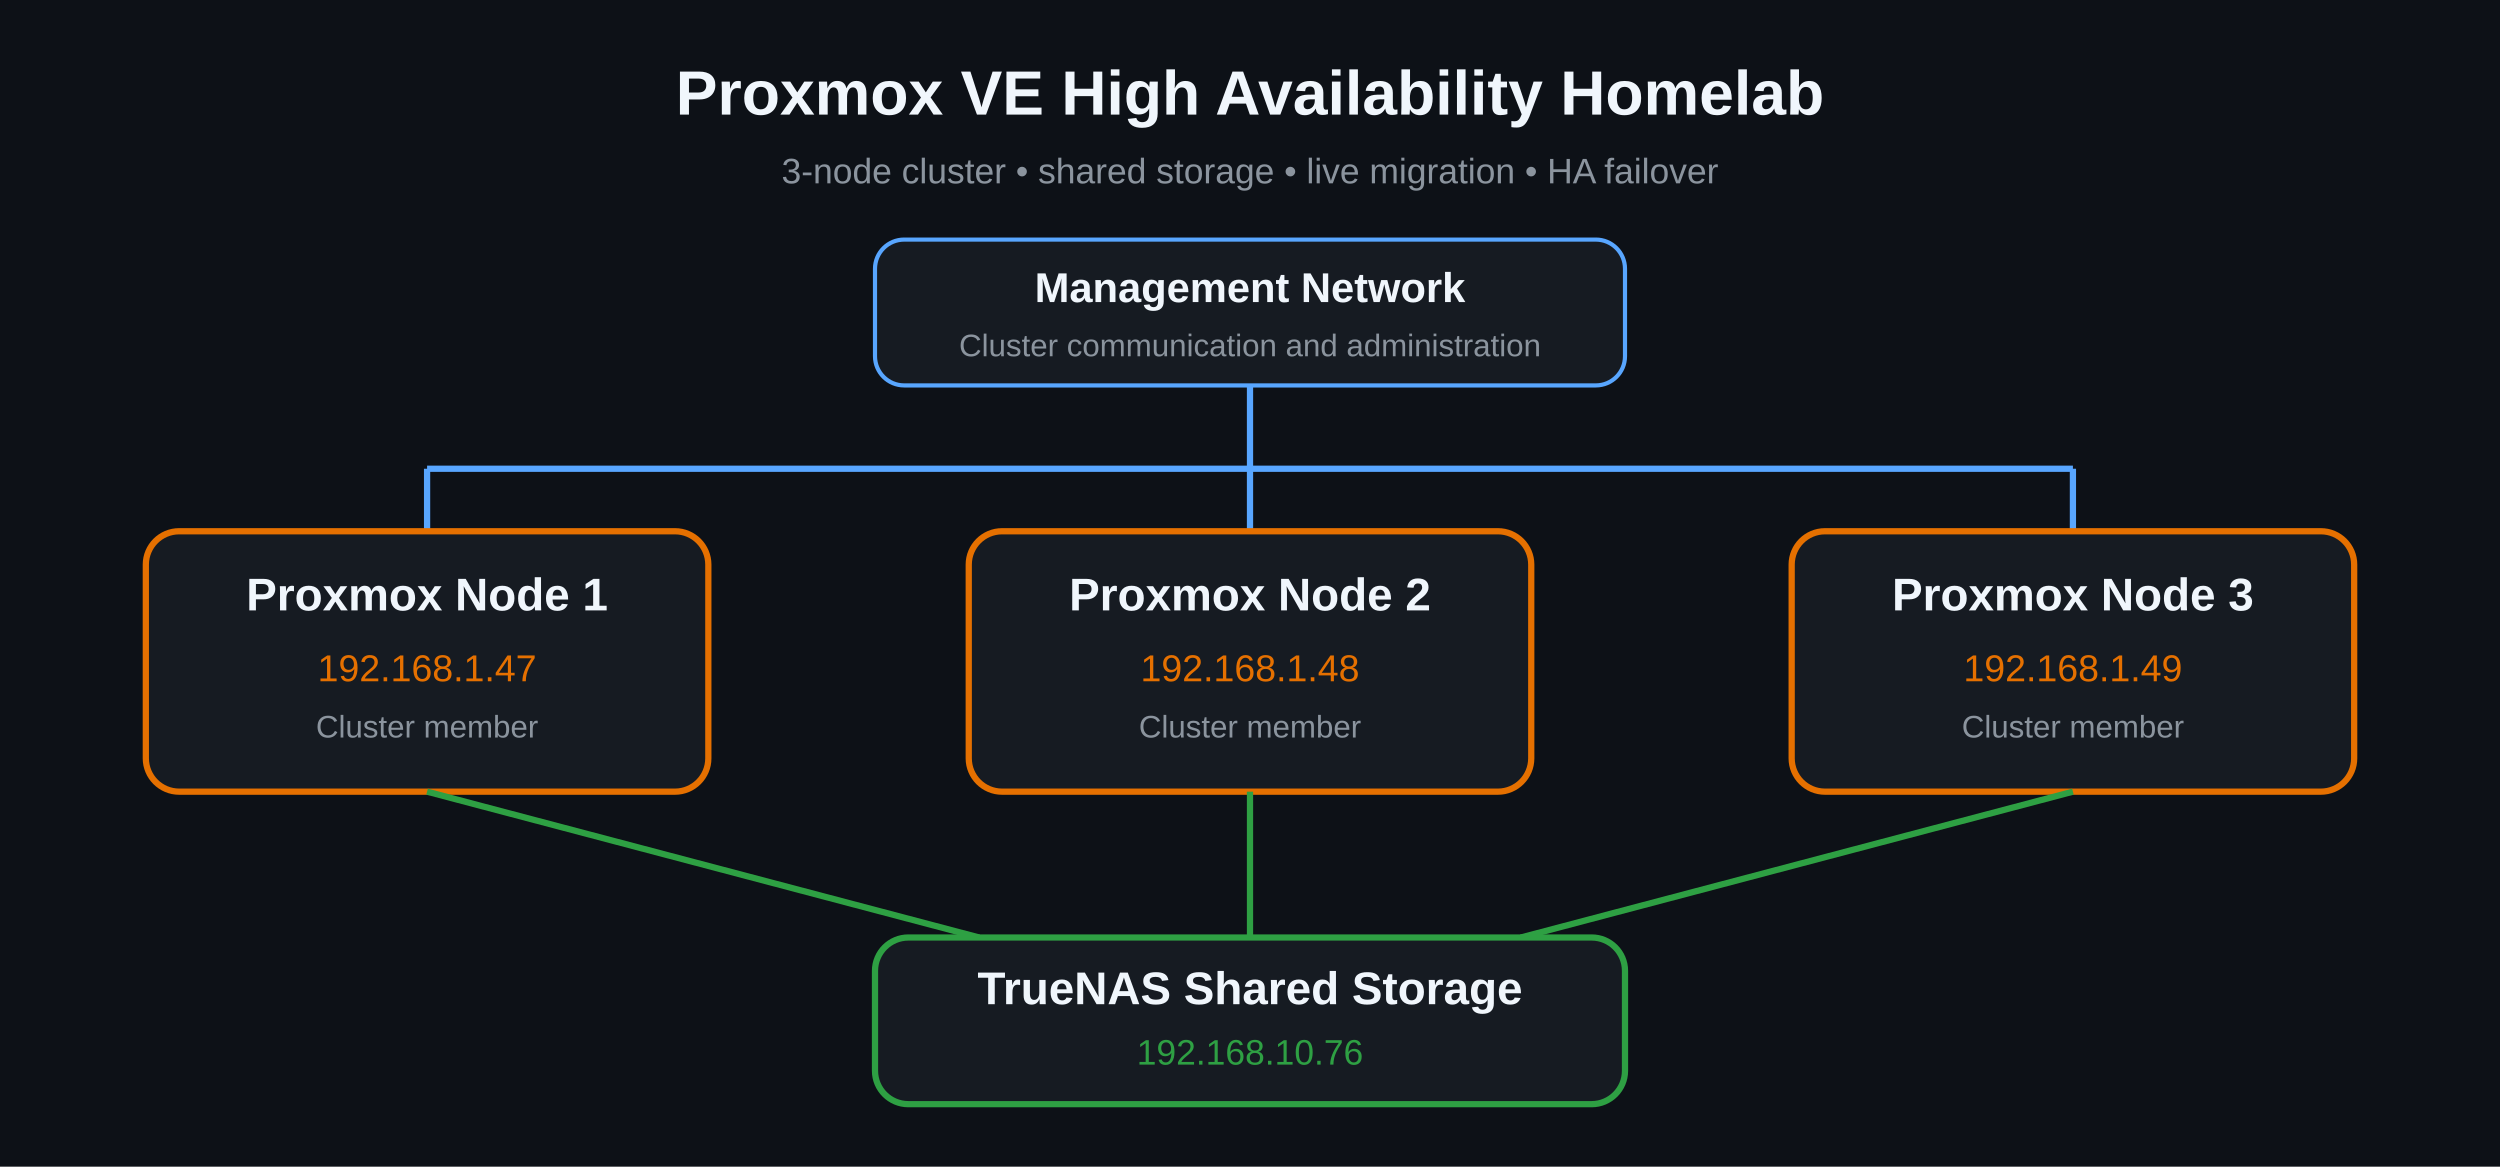
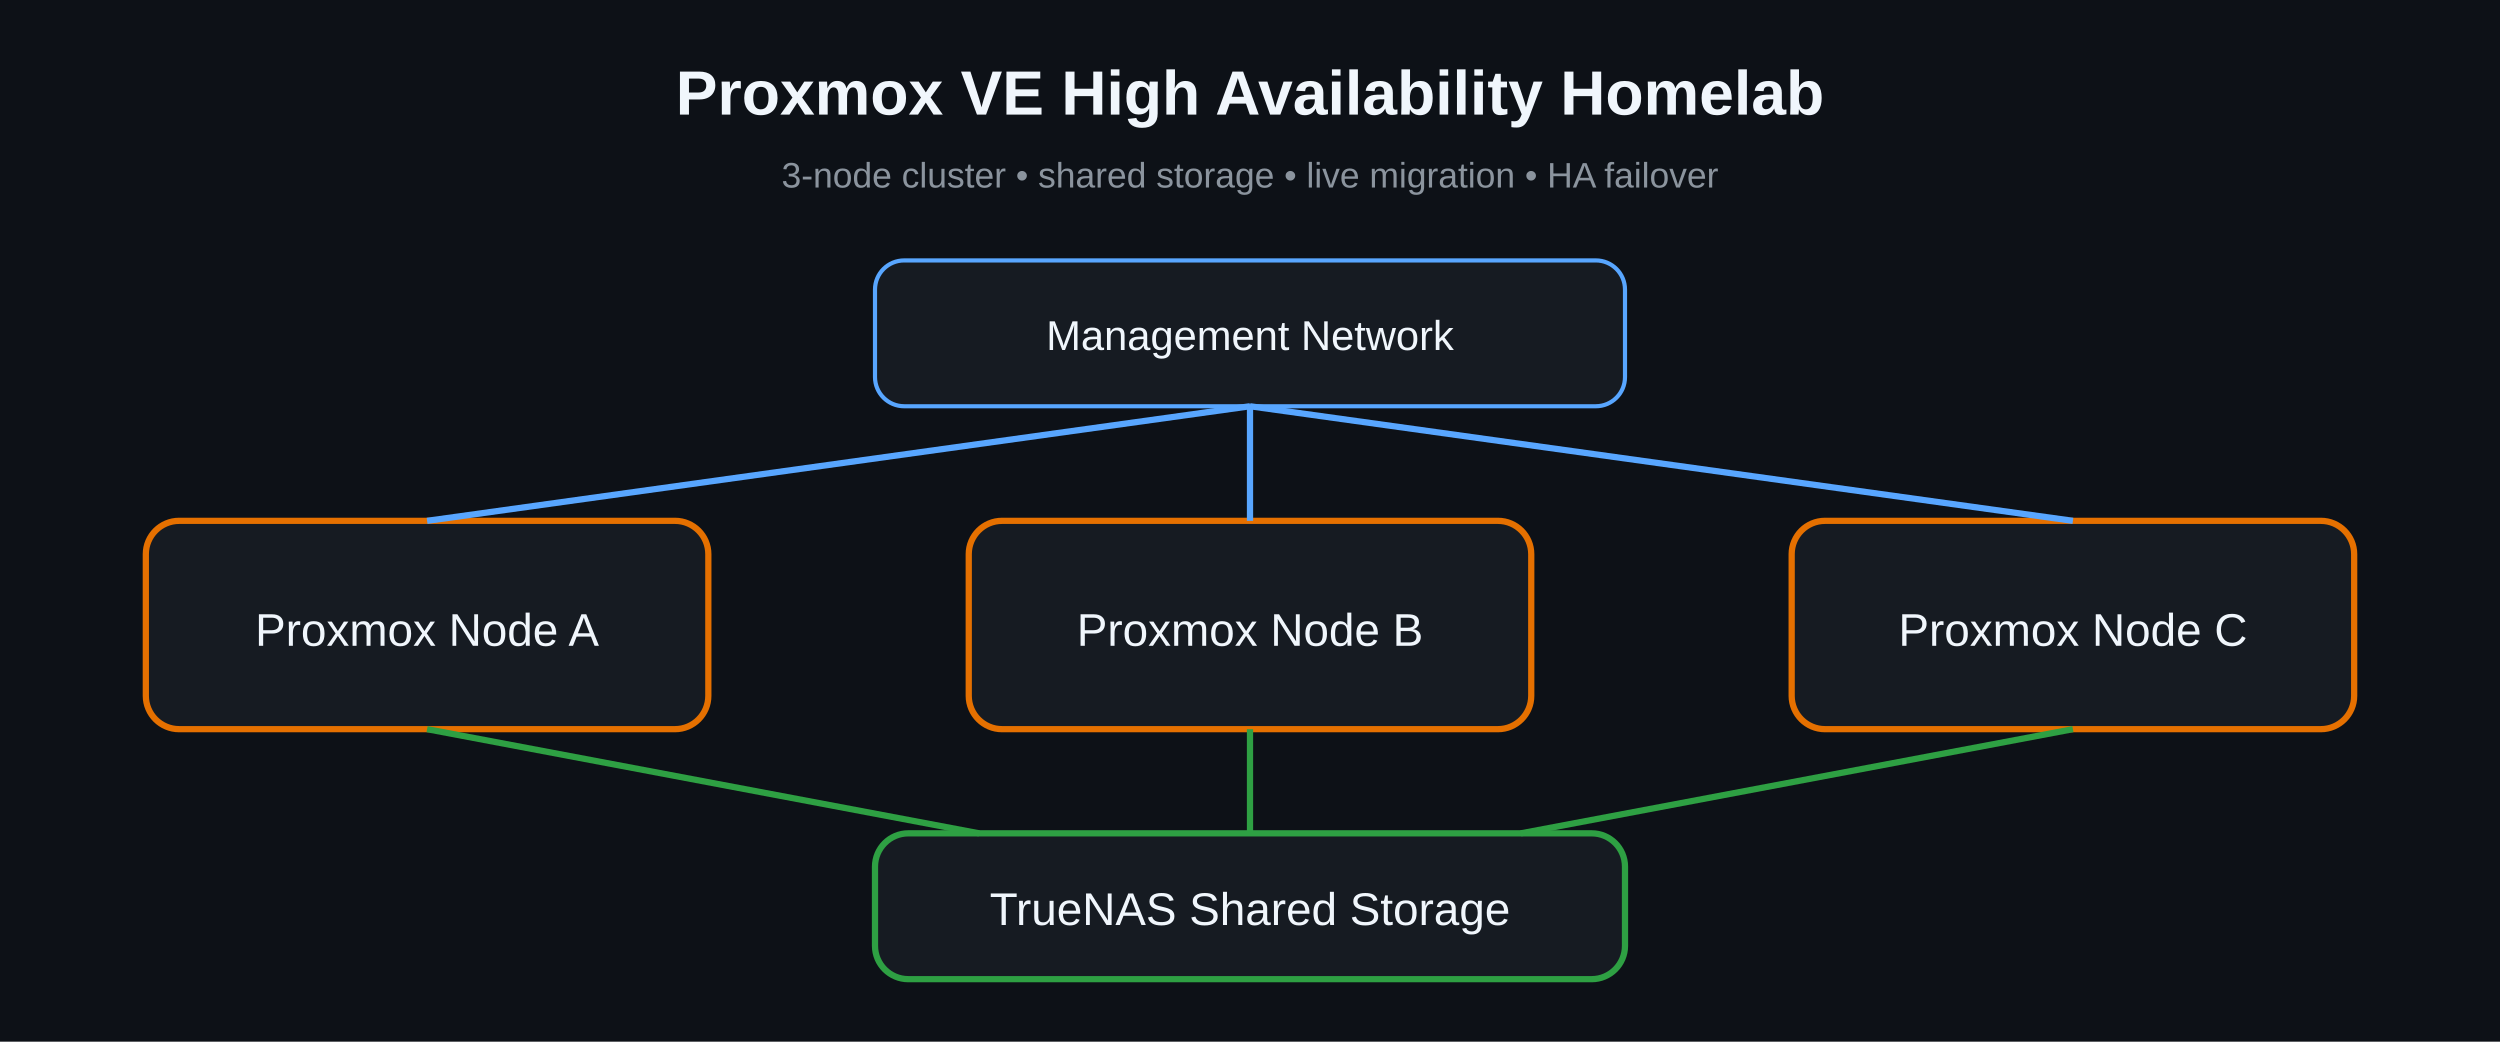
- <svg xmlns="http://www.w3.org/2000/svg" width="1200" height="560" viewBox="0 0 1200 560">
-   <rect width="1200" height="560" fill="#0d1117" />
-   <text x="600" y="55" text-anchor="middle" fill="#f0f6fc" font-family="Arial, sans-serif" font-size="30" font-weight="700">Proxmox VE High Availability Homelab</text>
-   <text x="600" y="88" text-anchor="middle" fill="#8b949e" font-family="Arial, sans-serif" font-size="17">3-node cluster • shared storage • live migration • HA failover</text>
-   <rect x="420" y="115" rx="14" ry="14" width="360" height="70" fill="#161b22" stroke="#58a6ff" stroke-width="2" />
-   <text x="600" y="145" text-anchor="middle" fill="#f0f6fc" font-family="Arial, sans-serif" font-size="20" font-weight="700">Management Network</text>
-   <text x="600" y="171" text-anchor="middle" fill="#8b949e" font-family="Arial, sans-serif" font-size="15">Cluster communication and administration</text>
-   <line x1="600" y1="185" x2="600" y2="225" stroke="#58a6ff" stroke-width="3" />
-   <line x1="205" y1="225" x2="995" y2="225" stroke="#58a6ff" stroke-width="3" />
-   <line x1="205" y1="225" x2="205" y2="255" stroke="#58a6ff" stroke-width="3" />
-   <line x1="600" y1="225" x2="600" y2="255" stroke="#58a6ff" stroke-width="3" />
-   <line x1="995" y1="225" x2="995" y2="255" stroke="#58a6ff" stroke-width="3" />
-   <g font-family="Arial, sans-serif">
-     <rect x="70" y="255" rx="16" width="270" height="125" fill="#161b22" stroke="#e57000" stroke-width="3" />
-     <text x="205" y="293" text-anchor="middle" fill="#f0f6fc" font-size="22" font-weight="700">Proxmox Node 1</text>
-     <text x="205" y="327" text-anchor="middle" fill="#e57000" font-size="18">192.168.1.47</text>
-     <text x="205" y="354" text-anchor="middle" fill="#8b949e" font-size="15">Cluster member</text>
-     <rect x="465" y="255" rx="16" width="270" height="125" fill="#161b22" stroke="#e57000" stroke-width="3" />
-     <text x="600" y="293" text-anchor="middle" fill="#f0f6fc" font-size="22" font-weight="700">Proxmox Node 2</text>
-     <text x="600" y="327" text-anchor="middle" fill="#e57000" font-size="18">192.168.1.48</text>
-     <text x="600" y="354" text-anchor="middle" fill="#8b949e" font-size="15">Cluster member</text>
-     <rect x="860" y="255" rx="16" width="270" height="125" fill="#161b22" stroke="#e57000" stroke-width="3" />
-     <text x="995" y="293" text-anchor="middle" fill="#f0f6fc" font-size="22" font-weight="700">Proxmox Node 3</text>
-     <text x="995" y="327" text-anchor="middle" fill="#e57000" font-size="18">192.168.1.49</text>
-     <text x="995" y="354" text-anchor="middle" fill="#8b949e" font-size="15">Cluster member</text>
-   </g>
-   <line x1="205" y1="380" x2="470" y2="450" stroke="#2ea043" stroke-width="3" />
-   <line x1="600" y1="380" x2="600" y2="450" stroke="#2ea043" stroke-width="3" />
-   <line x1="995" y1="380" x2="730" y2="450" stroke="#2ea043" stroke-width="3" />
-   <rect x="420" y="450" rx="16" width="360" height="80" fill="#161b22" stroke="#2ea043" stroke-width="3" />
-   <text x="600" y="482" text-anchor="middle" fill="#f0f6fc" font-family="Arial, sans-serif" font-size="22" font-weight="700">TrueNAS Shared Storage</text>
-   <text x="600" y="511" text-anchor="middle" fill="#2ea043" font-family="Arial, sans-serif" font-size="17">192.168.10.76</text>
+ <svg xmlns="http://www.w3.org/2000/svg" width="1200" height="500" viewBox="0 0 1200 500">
+   <rect width="1200" height="500" fill="#0d1117" />
+   <text x="600" y="55" text-anchor="middle" fill="#f0f6fc" font-family="Arial" font-size="30" font-weight="700">Proxmox VE High Availability Homelab</text>
+   <text x="600" y="90" text-anchor="middle" fill="#8b949e" font-family="Arial" font-size="17">3-node cluster • shared storage • live migration • HA failover</text>
+   <rect x="420" y="125" width="360" height="70" rx="14" fill="#161b22" stroke="#58a6ff" stroke-width="2" />
+   <text x="600" y="168" text-anchor="middle" fill="#f0f6fc" font-family="Arial" font-size="20">Management Network</text>
+   <rect x="70" y="250" width="270" height="100" rx="16" fill="#161b22" stroke="#e57000" stroke-width="3" />
+   <text x="205" y="310" text-anchor="middle" fill="#f0f6fc" font-family="Arial" font-size="22">Proxmox Node A</text>
+   <rect x="465" y="250" width="270" height="100" rx="16" fill="#161b22" stroke="#e57000" stroke-width="3" />
+   <text x="600" y="310" text-anchor="middle" fill="#f0f6fc" font-family="Arial" font-size="22">Proxmox Node B</text>
+   <rect x="860" y="250" width="270" height="100" rx="16" fill="#161b22" stroke="#e57000" stroke-width="3" />
+   <text x="995" y="310" text-anchor="middle" fill="#f0f6fc" font-family="Arial" font-size="22">Proxmox Node C</text>
+   <rect x="420" y="400" width="360" height="70" rx="16" fill="#161b22" stroke="#2ea043" stroke-width="3" />
+   <text x="600" y="444" text-anchor="middle" fill="#f0f6fc" font-family="Arial" font-size="22">TrueNAS Shared Storage</text>
+   <line x1="600" y1="195" x2="205" y2="250" stroke="#58a6ff" stroke-width="3" />
+   <line x1="600" y1="195" x2="600" y2="250" stroke="#58a6ff" stroke-width="3" />
+   <line x1="600" y1="195" x2="995" y2="250" stroke="#58a6ff" stroke-width="3" />
+   <line x1="205" y1="350" x2="470" y2="400" stroke="#2ea043" stroke-width="3" />
+   <line x1="600" y1="350" x2="600" y2="400" stroke="#2ea043" stroke-width="3" />
+   <line x1="995" y1="350" x2="730" y2="400" stroke="#2ea043" stroke-width="3" />
</svg>
